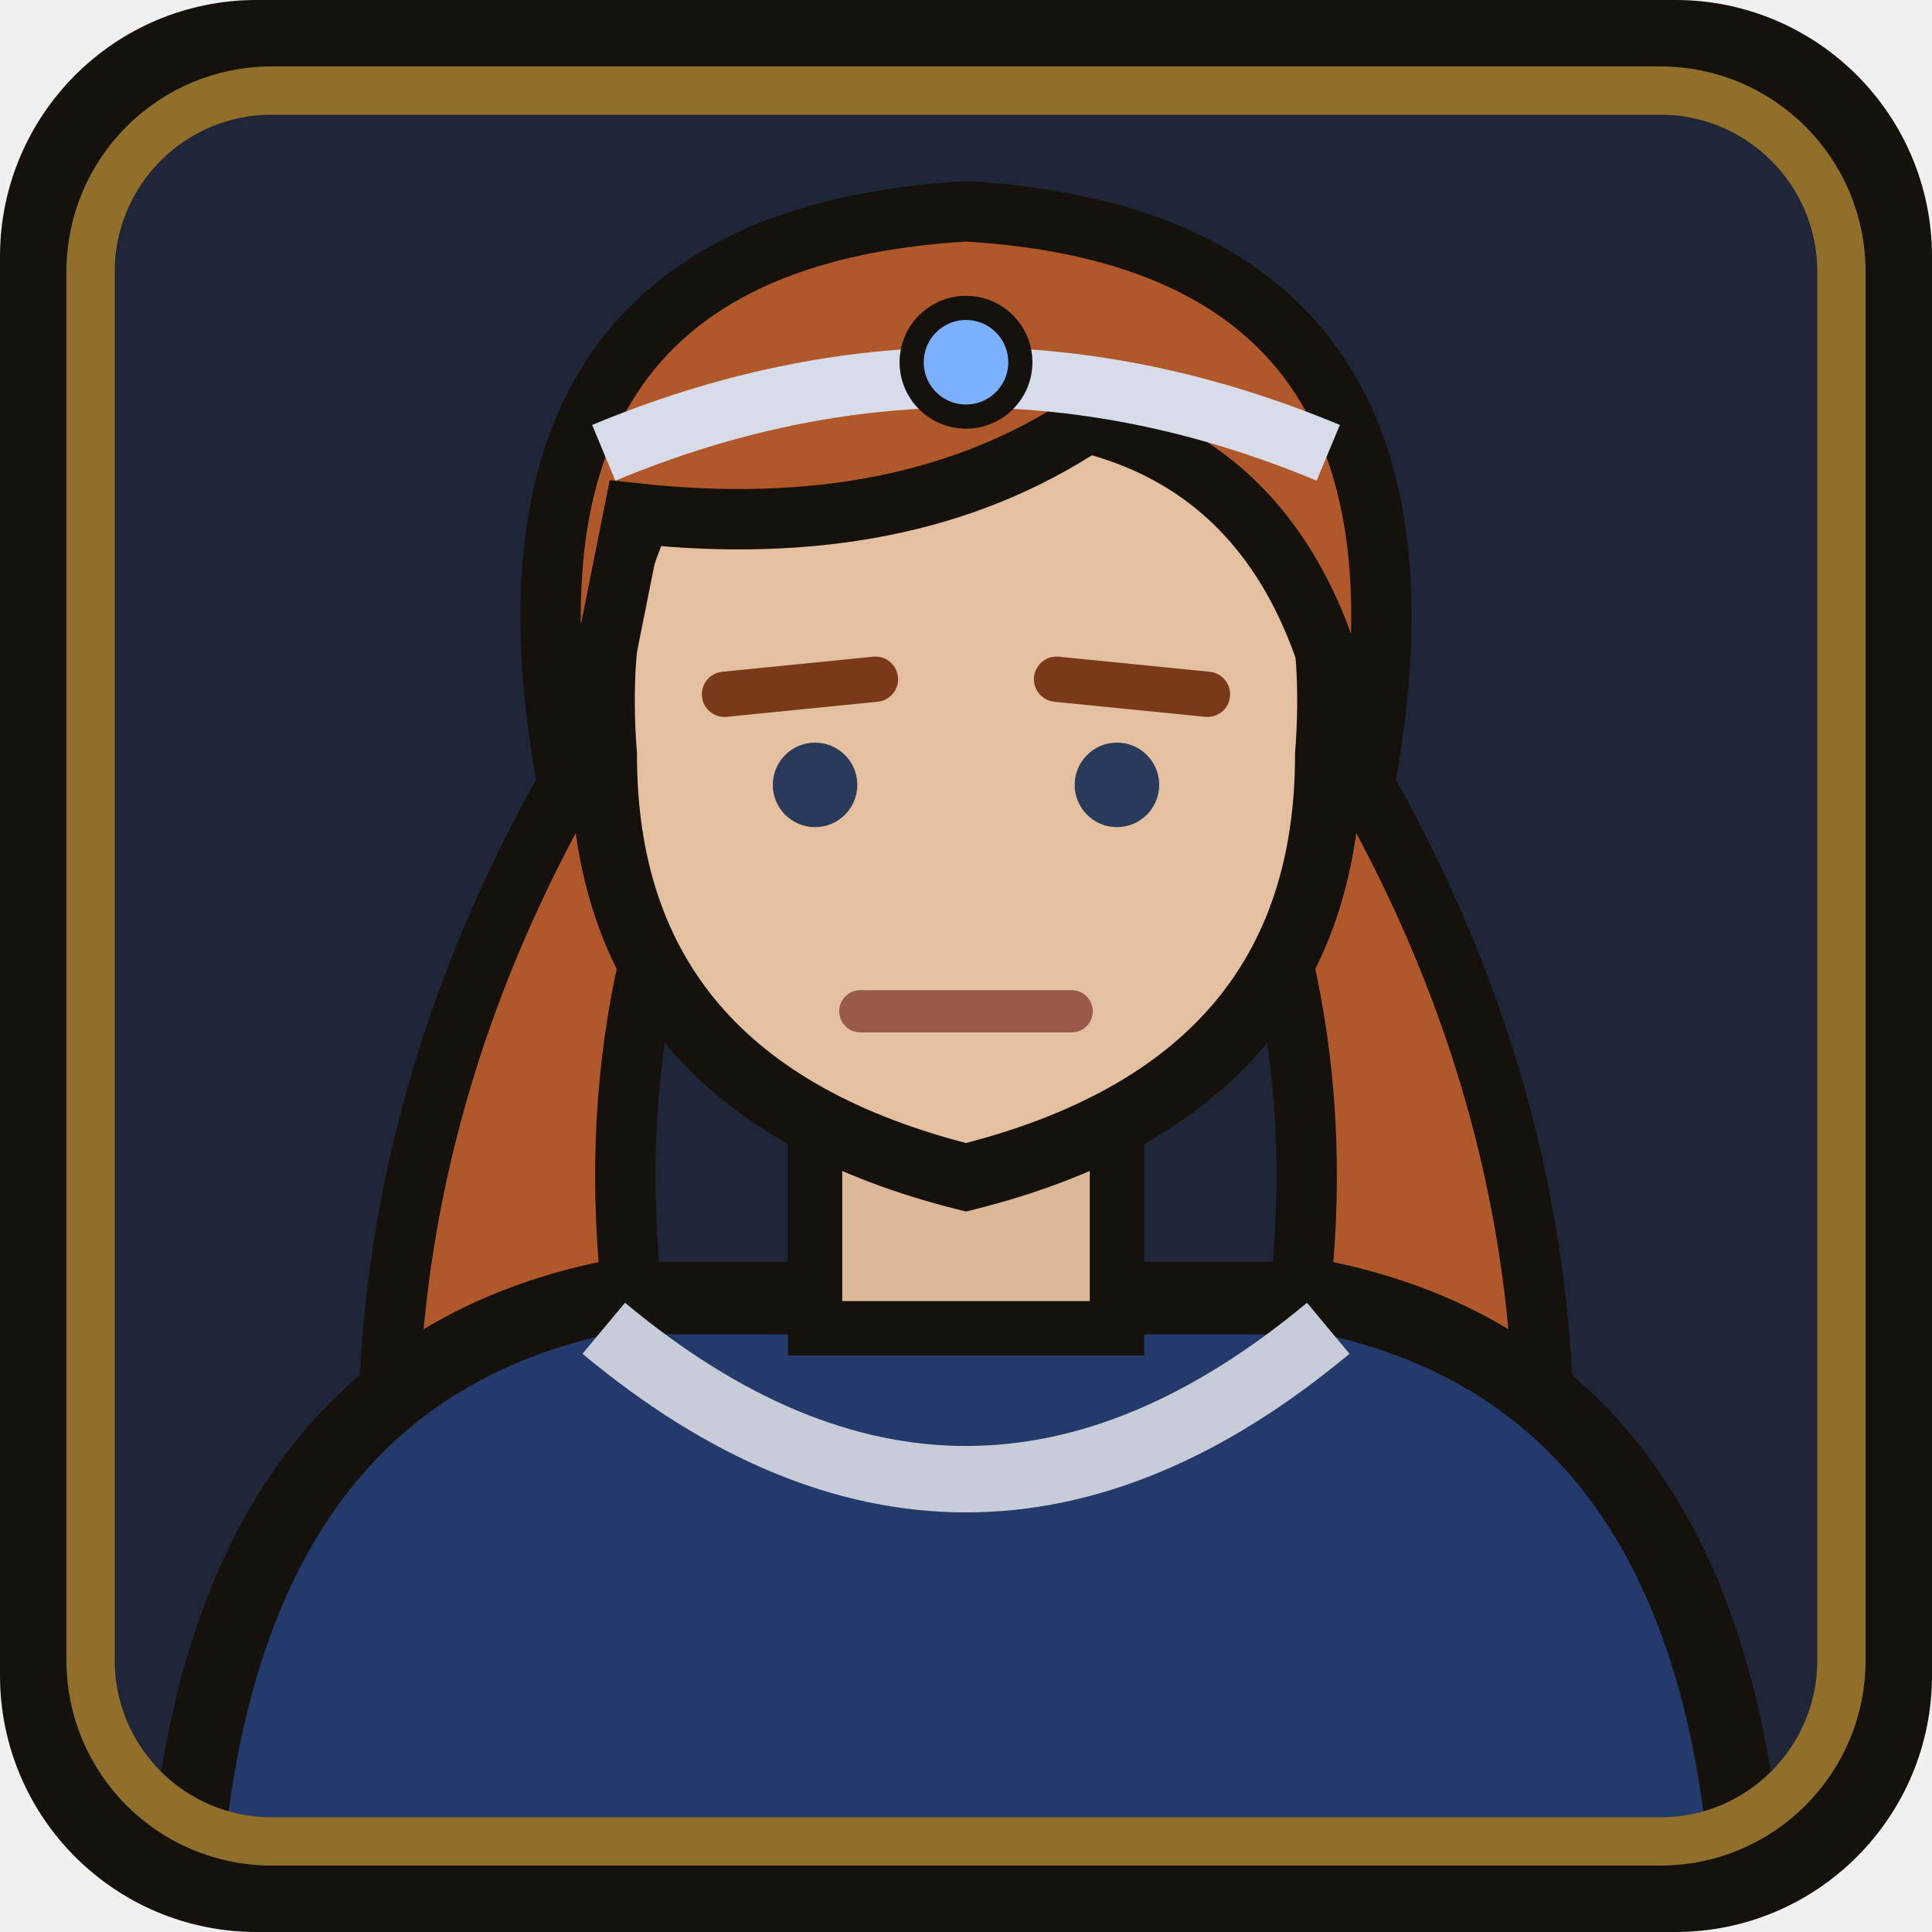
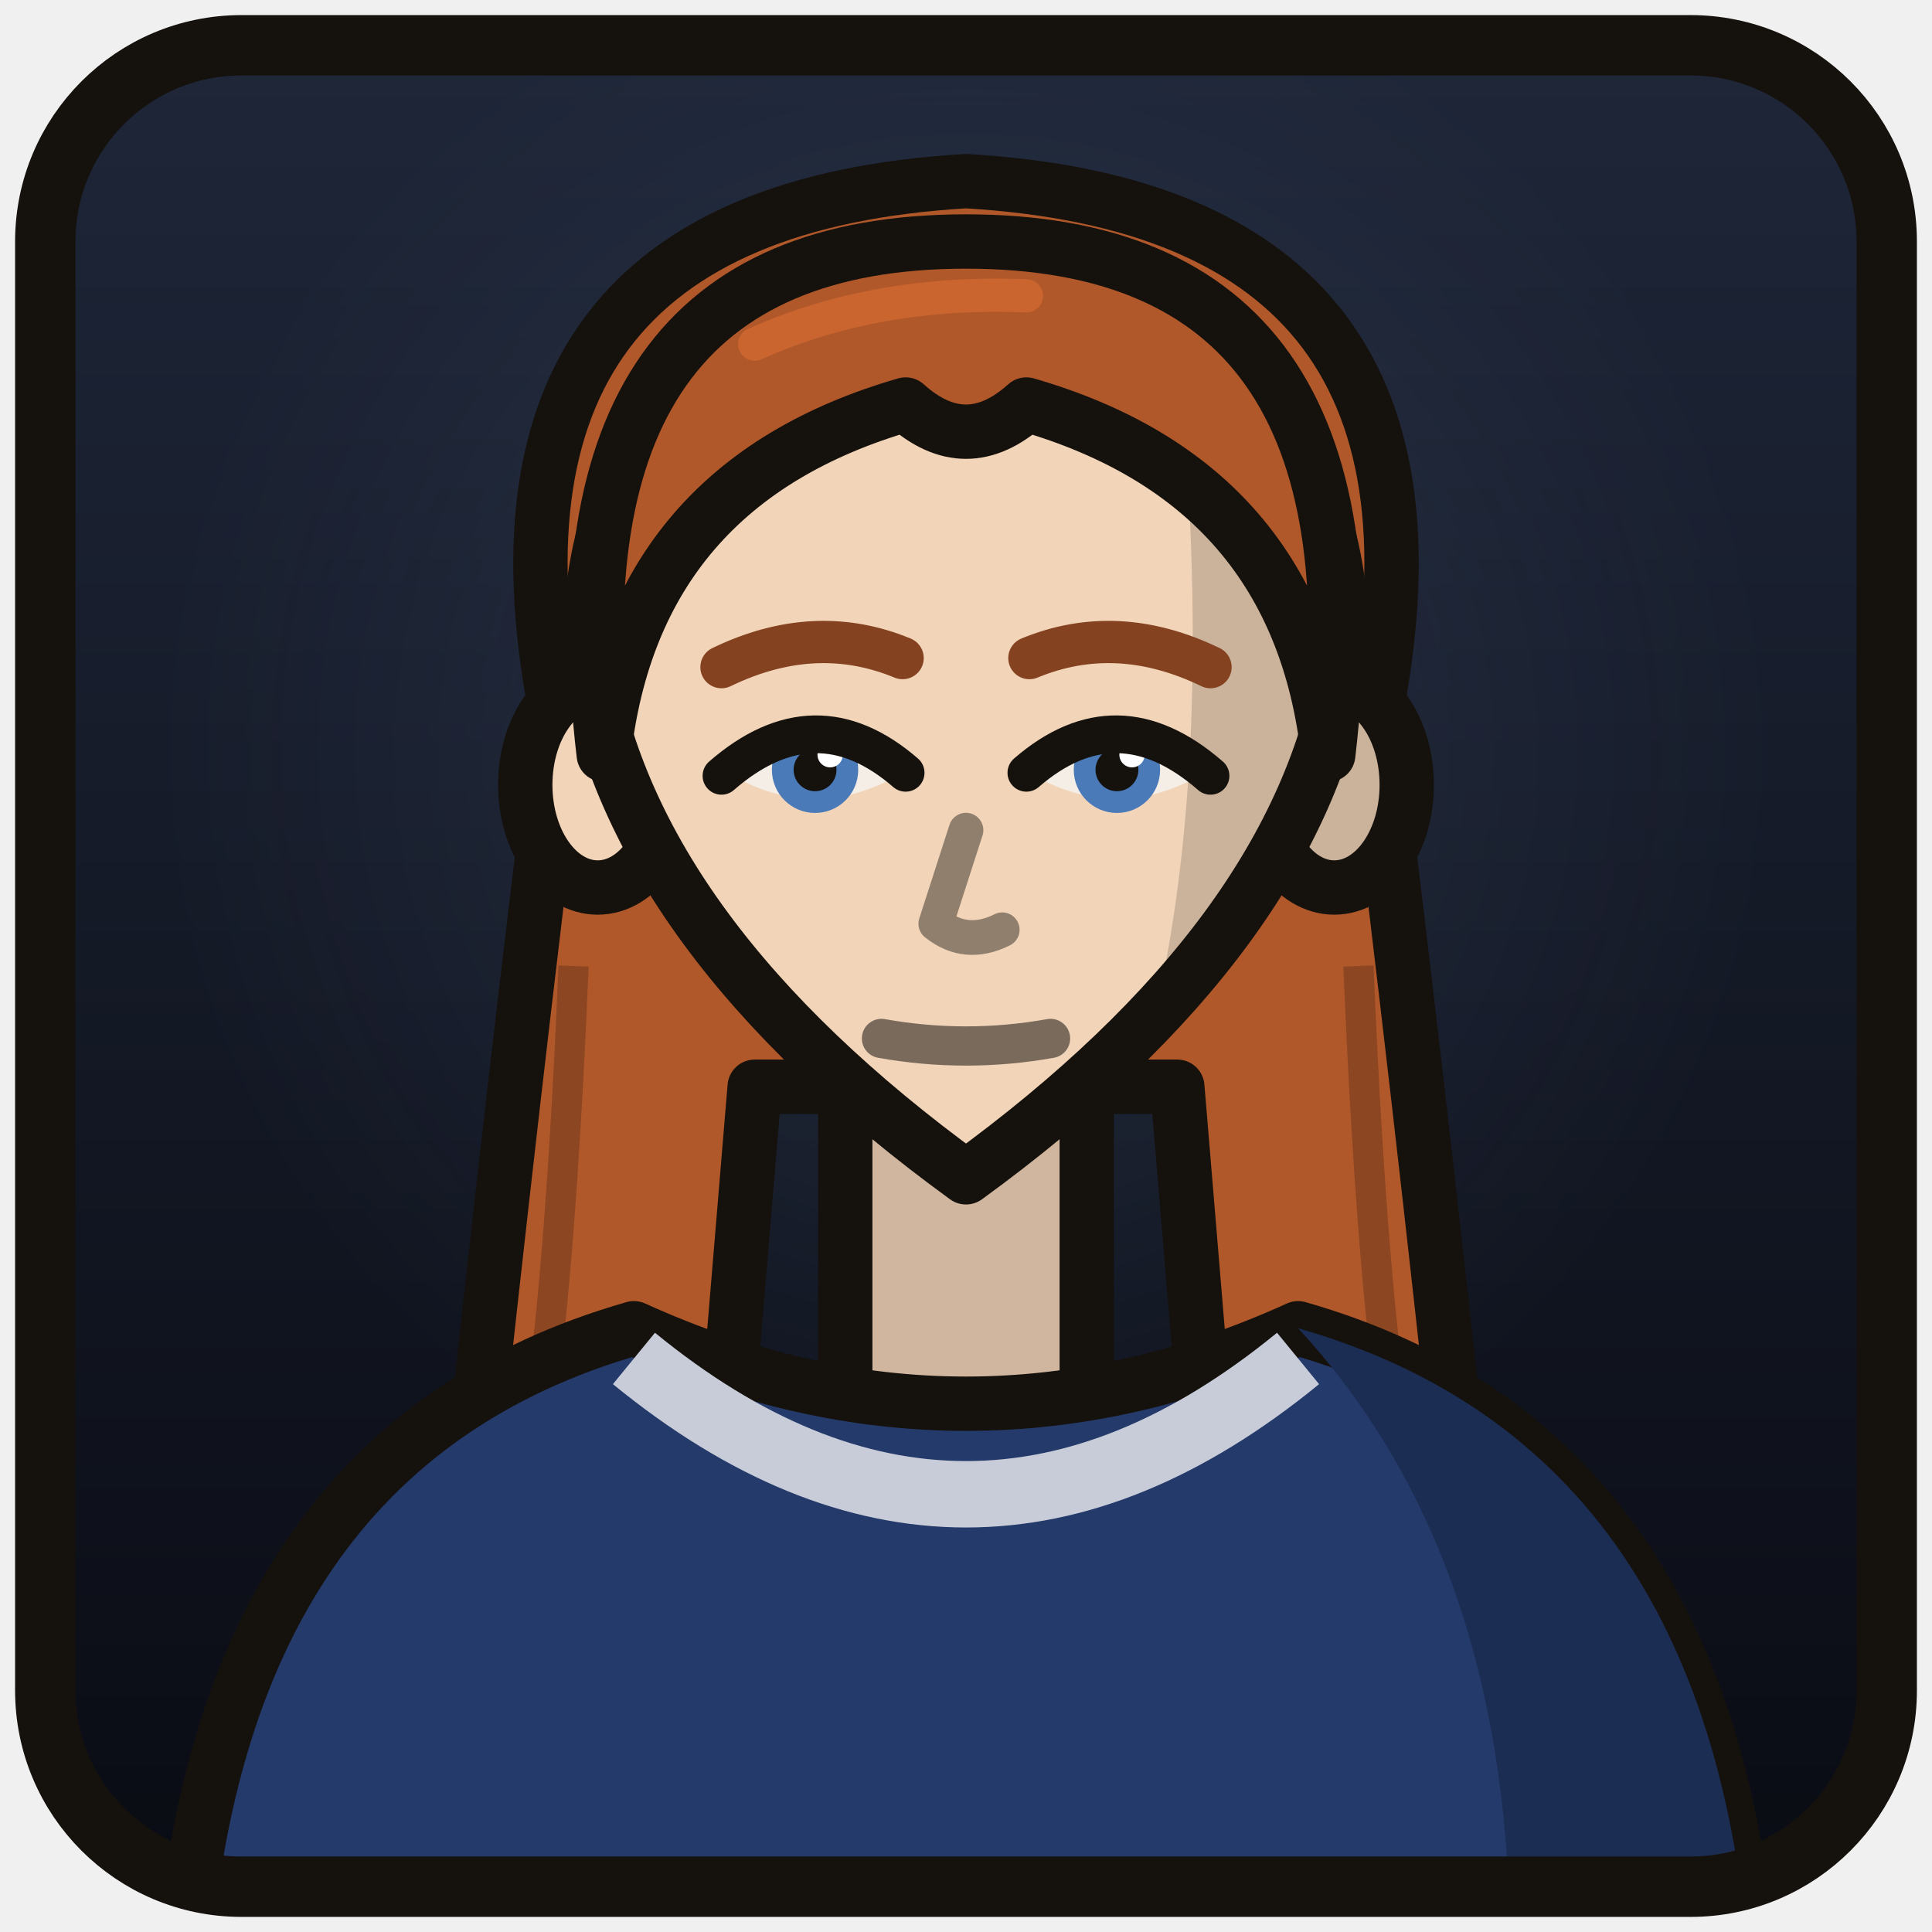
<svg xmlns="http://www.w3.org/2000/svg" width="256" height="256" viewBox="0 0 64 64">
-   <clipPath id="c">
-     <rect x="3" y="3" width="58" height="58" rx="6" />
-   </clipPath>
-   <rect x="1.5" y="1.5" width="61" height="61" rx="7" fill="#1e2638" stroke="#15110d" stroke-width="3" />
+   <defs>
+     <linearGradient id="bg" x1="0" y1="0" x2="0" y2="1">
+       <stop offset="0" stop-color="#1e2638" />
+       <stop offset="1" stop-color="#0a0c14" />
+     </linearGradient>
+     <radialGradient id="lt" cx="0.5" cy="0.38" r="0.45">
+       <stop offset="0" stop-color="#9ab8f0" stop-opacity="0.12" />
+       <stop offset="1" stop-color="#9ab8f0" stop-opacity="0" />
+     </radialGradient>
+     <clipPath id="c">
+       <rect x="2" y="2" width="60" height="60" rx="6" />
+     </clipPath>
+   </defs>
+   <rect x="2" y="2" width="60" height="60" rx="6" fill="url(#bg)" />
  <g clip-path="url(#c)">
-     <path d="M20 24 Q10 40 14 58 L23 52 Q19 40 22 30Z" fill="#b0582a" stroke="#15110d" stroke-width="2" />
-     <path d="M44 24 Q54 40 50 58 L41 52 Q45 40 42 30Z" fill="#b0582a" stroke="#15110d" stroke-width="2" />
-     <path d="M6 66 Q6 46 20 43 L44 43 Q58 46 58 66Z" fill="#243a6a" stroke="#15110d" stroke-width="2.4" />
-     <path d="M20 44 Q32 54 44 44" fill="none" stroke="#c8ccd8" stroke-width="2.2" />
-     <rect x="27" y="35" width="10" height="9" fill="#dcb898" stroke="#15110d" stroke-width="1.8" />
-     <path d="M20 25 Q19 12 32 11 Q45 12 44 25 Q44 36 32 39 Q20 36 20 25Z" fill="#e4c0a0" stroke="#15110d" stroke-width="2.2" />
-     <path d="M19 27 Q15 8 32 7 Q49 8 45 27 Q44 16 36 14 Q30 18 21 17 Q20 22 19 27Z" fill="#b0582a" stroke="#15110d" stroke-width="2" />
-     <path d="M20 15 Q32 10 44 15" fill="none" stroke="#d8dce8" stroke-width="2" />
-     <circle cx="32" cy="12" r="1.8" fill="#7ab0ff" stroke="#15110d" stroke-width="0.8" />
-     <path d="M24 23 L29 22.5 M35 22.5 L40 23" stroke="#7a3a1a" stroke-width="1.5" stroke-linecap="round" />
-     <circle cx="27" cy="26" r="1.4" fill="#2a3a5a" />
-     <circle cx="37" cy="26" r="1.4" fill="#2a3a5a" />
-     <path d="M28.5 33.5 L35.5 33.5" stroke="#9a5a4a" stroke-width="1.4" stroke-linecap="round" />
+     <rect x="2" y="2" width="60" height="60" fill="url(#lt)" />
+     <path d="M18.5 24 Q15 7 32 6 Q49 7 45.5 24 Q47 36 48.5 50 Q44 53 40 48 L39 36 L25 36 L24 48 Q20 53 15.5 50 Q17 36 18.5 24Z" fill="#b0582a" stroke="#15110d" stroke-width="1.8" stroke-linejoin="round" />
+     <path fill="none" d="M19 32 Q18.5 44 17.5 49 M45 32 Q45.5 44 46.5 49" stroke="#8d4622" stroke-width="1" />
+     <rect x="28.0" y="33" width="8" height="14" fill="#d0b69e" stroke="#15110d" stroke-width="1.8" />
+     <path d="M6 66 Q7 48 21 44 Q32 49 43 44 Q57 48 58 66Z" fill="#243a6a" stroke="#15110d" stroke-width="1.8" stroke-linejoin="round" />
+     <path d="M43 44 Q57 48 58 66 L50 66 Q50.4 52 43 44Z" fill="#1c2d53" />
+     <path fill="none" d="M21 45 Q32 54 43 45" stroke="#c8ccd8" stroke-width="2.2" />
+     <ellipse cx="19.8" cy="26" rx="2.4" ry="3.4" fill="#f2d4b8" stroke="#15110d" stroke-width="1.8" />
+     <ellipse cx="44.2" cy="26" rx="2.4" ry="3.4" fill="#cbb29b" stroke="#15110d" stroke-width="1.8" />
+     <defs>
+       <clipPath id="face">
+         <path fill="none" d="M19.5 22 Q19.5 10 32 10 Q44.5 10 44.5 22 Q43 31 32 39 Q21 31 19.5 22Z" />
+       </clipPath>
+     </defs>
+     <path d="M19.5 22 Q19.5 10 32 10 Q44.5 10 44.5 22 Q43 31 32 39 Q21 31 19.5 22Z" fill="#f2d4b8" />
+     <path d="M38.6 8 Q46 14 46 24 Q46 34 35.6 41 Q41.4 30 38.6 8Z" fill="#cbb29b" clip-path="url(#face)" />
+     <path fill="none" d="M19.5 22 Q19.5 10 32 10 Q44.5 10 44.5 22 Q43 31 32 39 Q21 31 19.5 22Z" stroke="#15110d" stroke-width="1.8" stroke-linejoin="round" />
+     <path d="M24.1 25.6 Q27.0 23.30 29.9 25.6 Q27.0 27.33 24.1 25.6Z" fill="#f4eee6" />
+     <circle cx="27.0" cy="25.50" r="1.43" fill="#4a7ab8" />
+     <circle cx="27.0" cy="25.50" r="0.71" fill="#15110d" />
+     <circle cx="27.5" cy="25.00" r="0.42" fill="#ffffff" />
+     <path fill="none" d="M23.9 25.7 Q27.0 23.00 30.0 25.6" stroke="#15110d" stroke-width="1.25" stroke-linecap="round" />
+     <path d="M39.9 25.6 Q37.0 23.30 34.1 25.6 Q37.0 27.33 39.9 25.6Z" fill="#f4eee6" />
+     <circle cx="37.0" cy="25.50" r="1.43" fill="#4a7ab8" />
+     <circle cx="37.0" cy="25.50" r="0.71" fill="#15110d" />
+     <circle cx="37.5" cy="25.00" r="0.42" fill="#ffffff" />
+     <path fill="none" d="M40.1 25.7 Q37.0 23.00 34.0 25.6" stroke="#15110d" stroke-width="1.25" stroke-linecap="round" />
+     <path fill="none" d="M23.9 22.1 Q27.0 20.6 29.9 21.8" stroke="#844220" stroke-width="1.4" stroke-linecap="round" />
+     <path fill="none" d="M40.1 22.1 Q37.0 20.6 34.1 21.8" stroke="#844220" stroke-width="1.4" stroke-linecap="round" />
+     <path fill="none" d="M32 27.5 L31 30.6 Q32 31.4 33.2 30.8" stroke="#917f6e" stroke-width="1.15" stroke-linecap="round" stroke-linejoin="round" />
+     <path fill="none" d="M29.2 34.4 Q32 34.9 34.8 34.4" stroke="#796a5c" stroke-width="1.3" stroke-linecap="round" />
+     <path d="M20 25 Q18 8 32 8 Q46 8 44 25 Q43 16 34 13.4 Q32 15.2 30 13.4 Q21 16 20 25Z" fill="#b0582a" stroke="#15110d" stroke-width="1.8" stroke-linejoin="round" />
+     <path fill="none" d="M25 11.4 Q29 9.6 34 9.8" stroke="#dc6e34" stroke-width="1.1" opacity="0.6" stroke-linecap="round" />
  </g>
-   <rect x="3" y="3" width="58" height="58" rx="6" fill="none" stroke="#8f6f2a" stroke-width="1.6" />
+   <rect x="1.5" y="1.5" width="61" height="61" rx="6.5" fill="none" stroke="#15110d" stroke-width="2" />
</svg>
